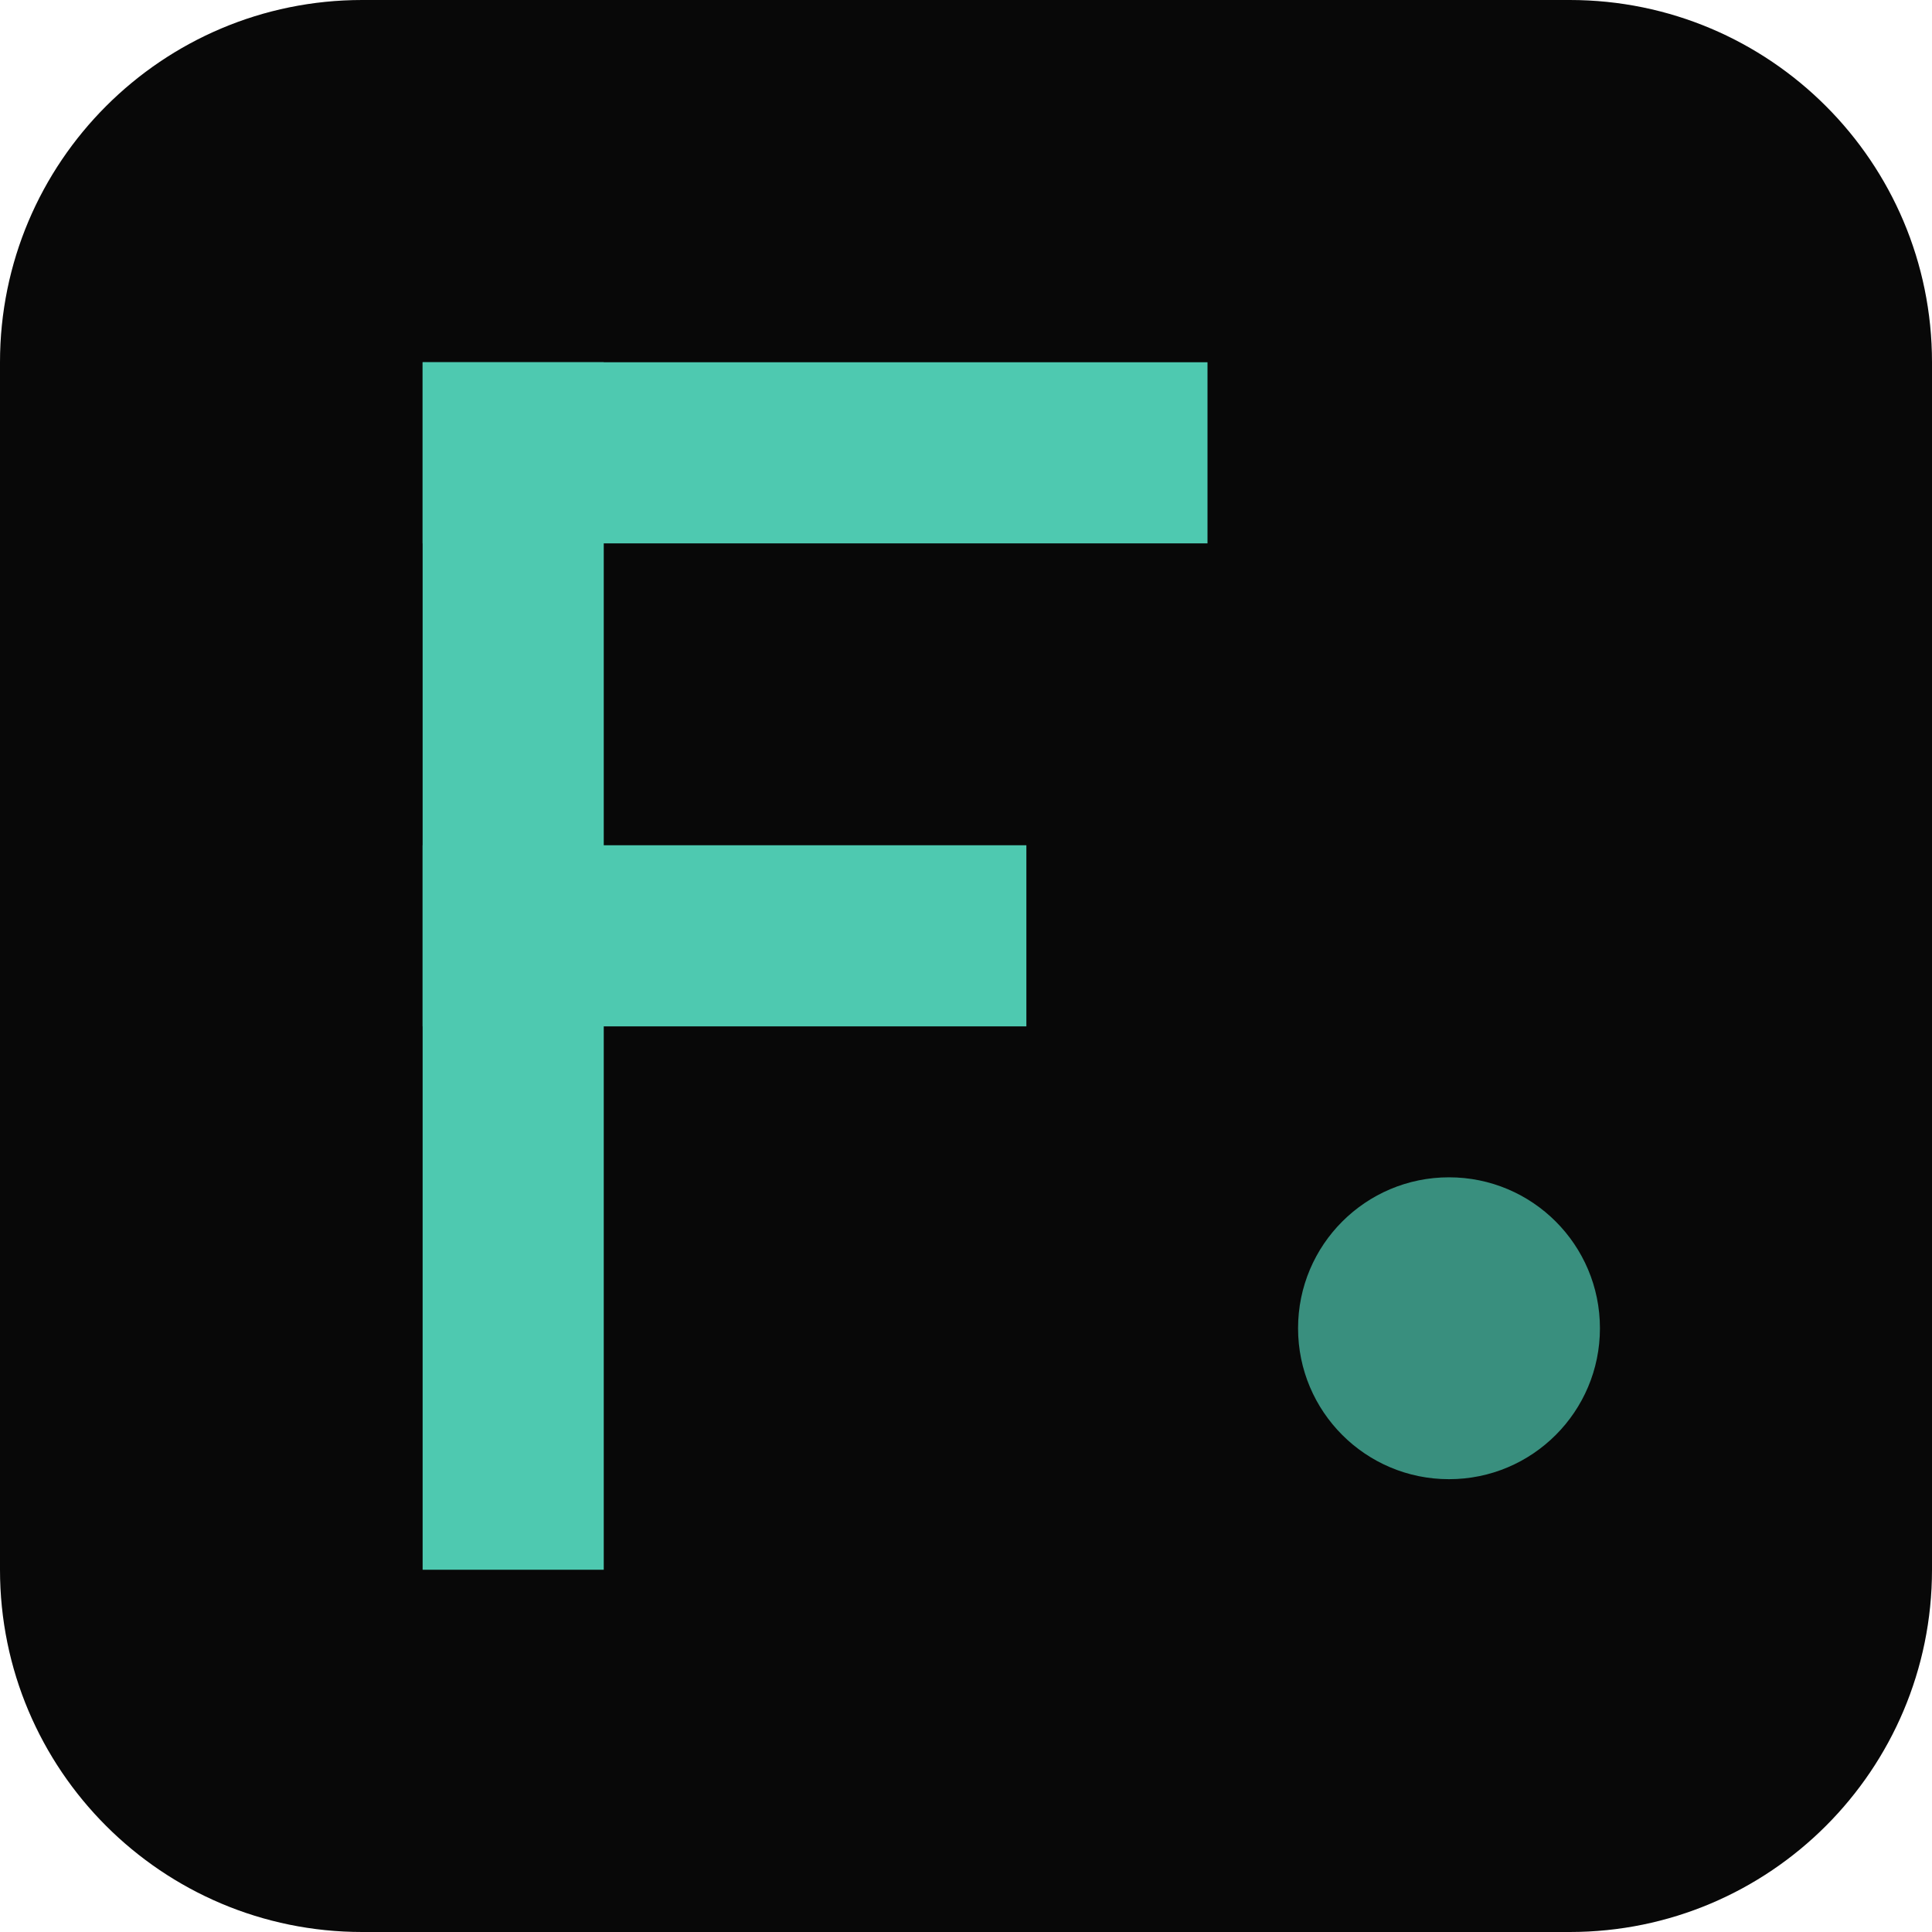
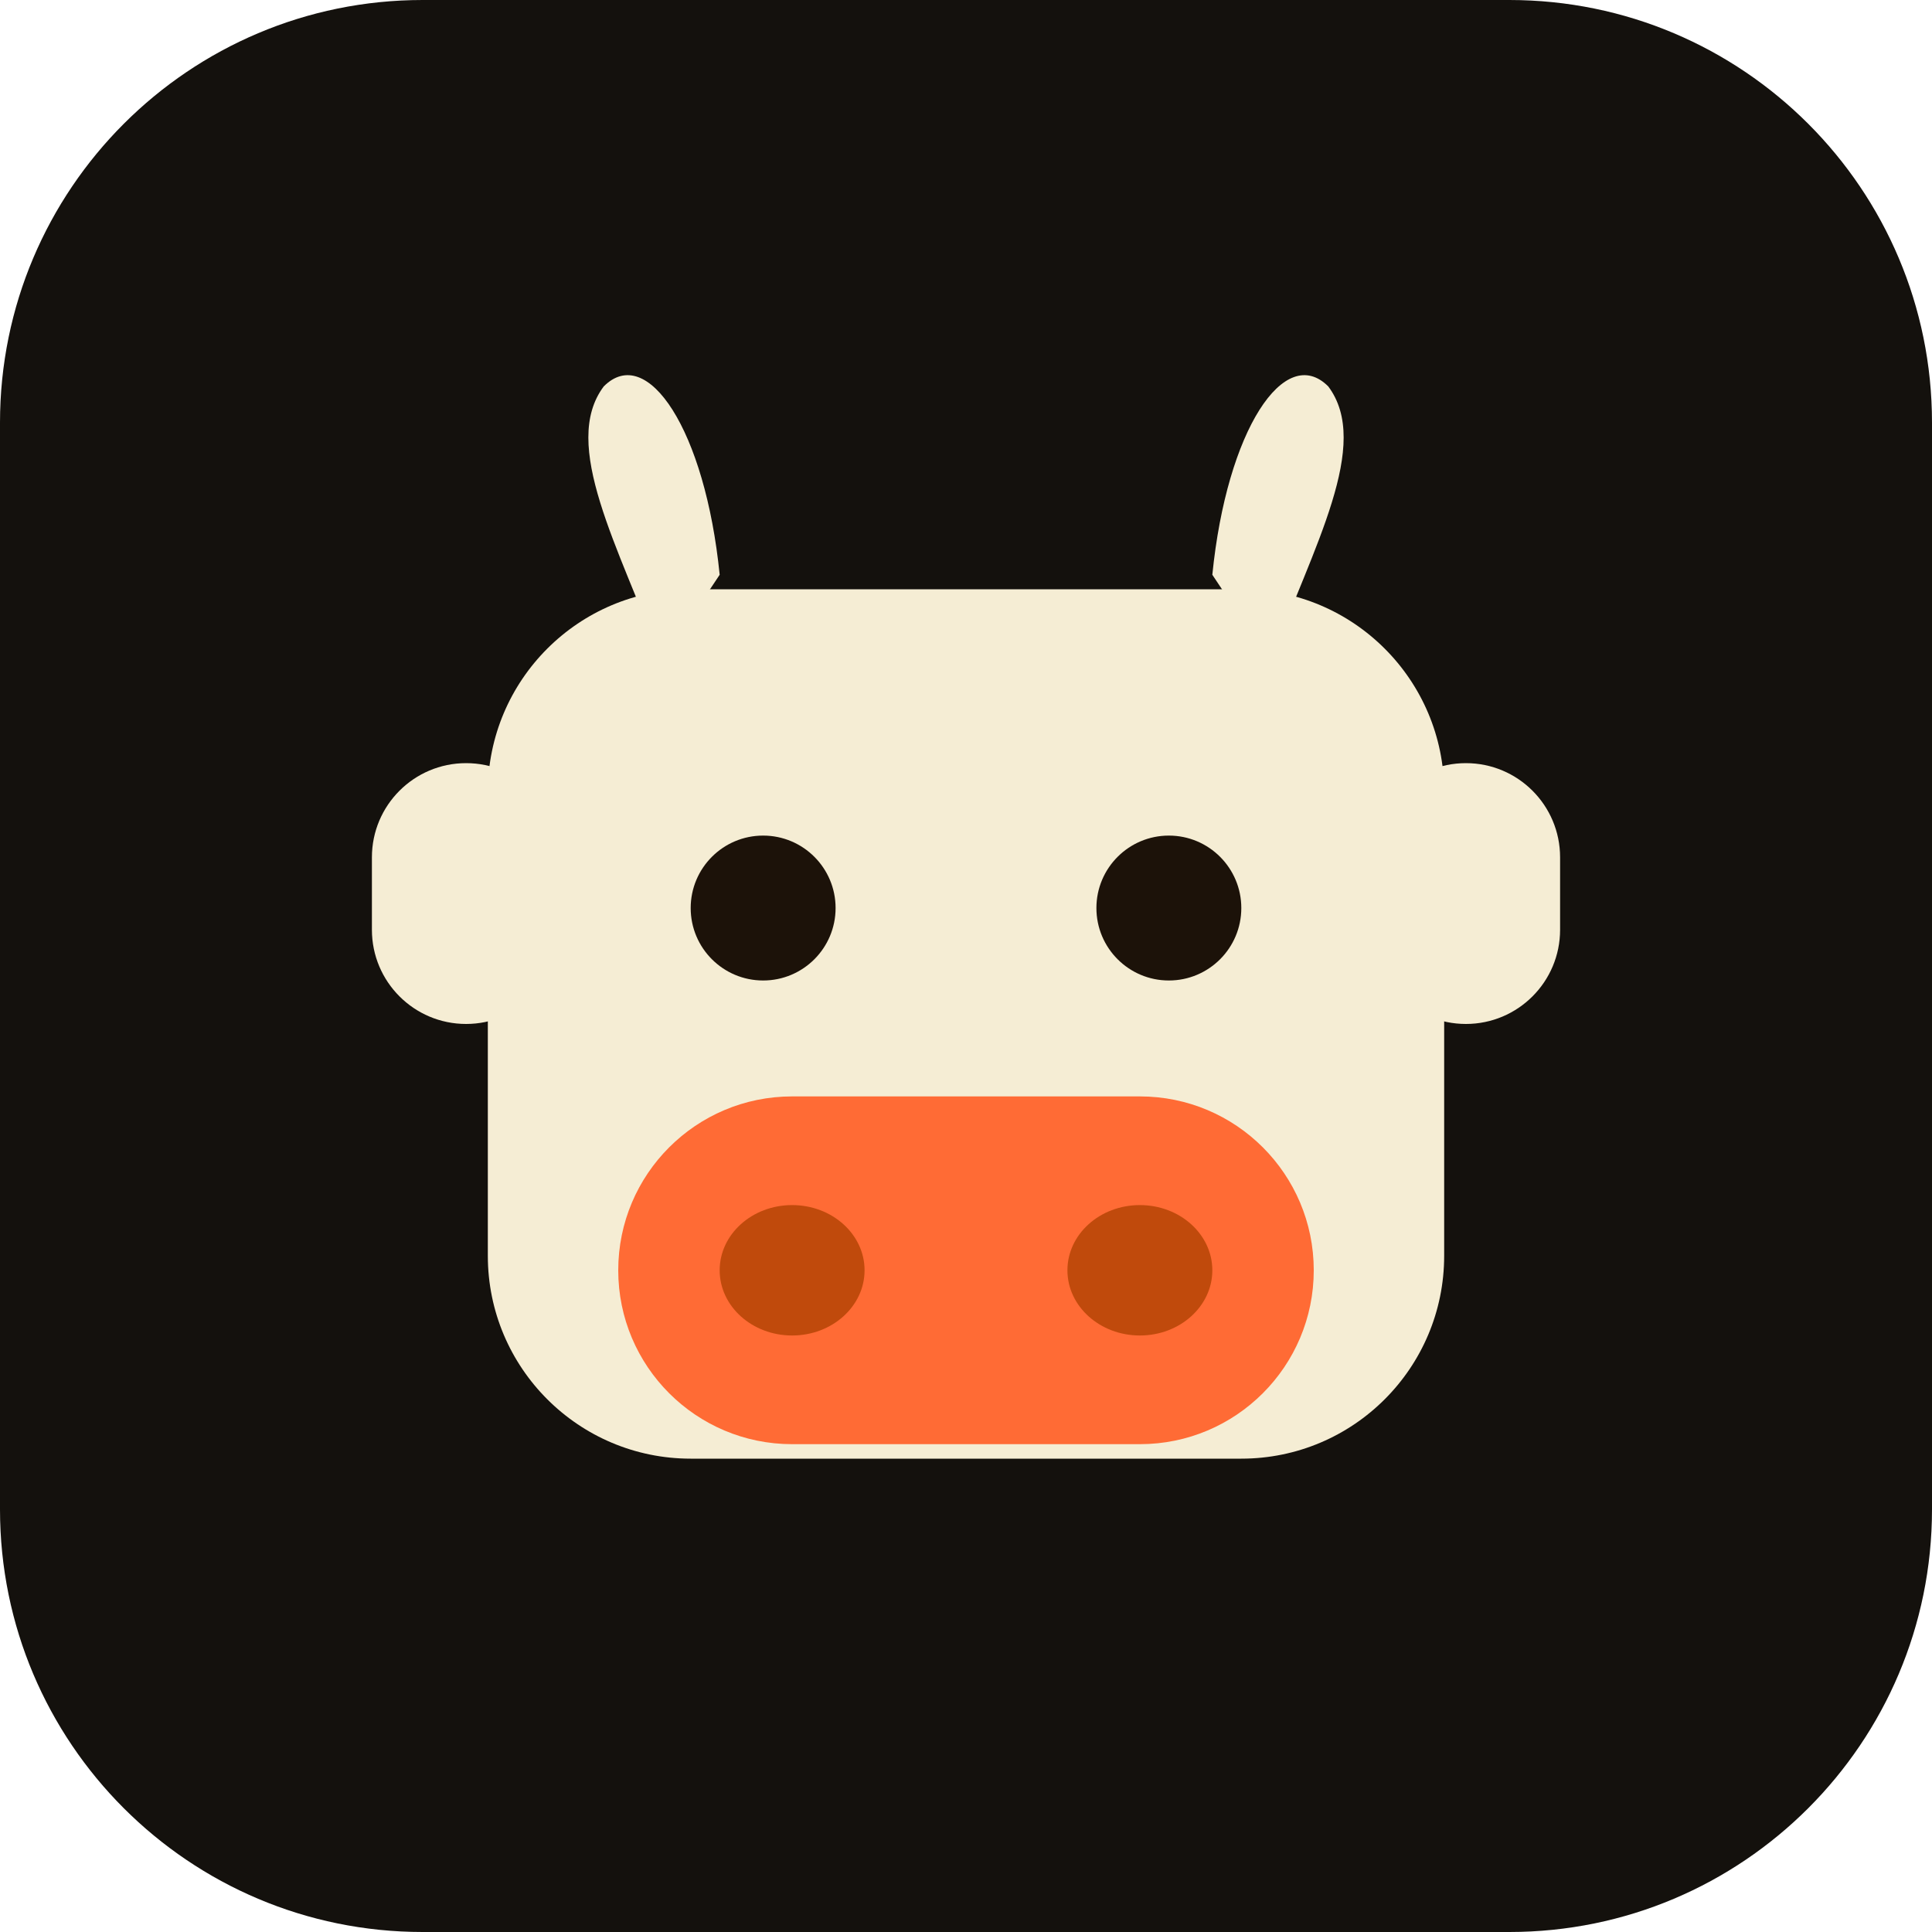
<svg xmlns="http://www.w3.org/2000/svg" viewBox="0 0 32 32">
-   <rect width="32" height="32" rx="6" fill="#080808" />
-   <rect x="7" y="6" width="3" height="20" fill="#4ec9b0" />
-   <rect x="7" y="6" width="13" height="3" fill="#4ec9b0" />
-   <rect x="7" y="14" width="10" height="3" fill="#4ec9b0" />
-   <circle cx="24" cy="22" r="2.5" fill="#4ec9b0" opacity="0.7" />
+   <rect width="32" height="32" rx="7" fill="#14110D" />
+   <g transform="translate(4,4) scale(0.24)">
+     <path d="M29 29 C26 21 22 14 25 10 C28 7 32 13 33 23Z" fill="#F5EDD4" />
+     <path d="M71 29 C74 21 78 14 75 10 C72 7 68 13 67 23Z" fill="#F5EDD4" />
+     <rect x="9" y="36" width="13" height="18" rx="6.5" fill="#F5EDD4" />
+     <rect x="78" y="36" width="13" height="18" rx="6.5" fill="#F5EDD4" />
+     <rect x="17" y="24" width="66" height="60" rx="14" fill="#F5EDD4" />
+     <circle cx="36" cy="46" r="5" fill="#1C1209" />
+     <circle cx="64" cy="46" r="5" fill="#1C1209" />
+     <rect x="26" y="59" width="48" height="24" rx="12" fill="#FF6B35" />
+     <ellipse cx="38" cy="71" rx="5" ry="4.5" fill="#C04A0C" />
+     <ellipse cx="62" cy="71" rx="5" ry="4.5" fill="#C04A0C" />
+   </g>
</svg>
